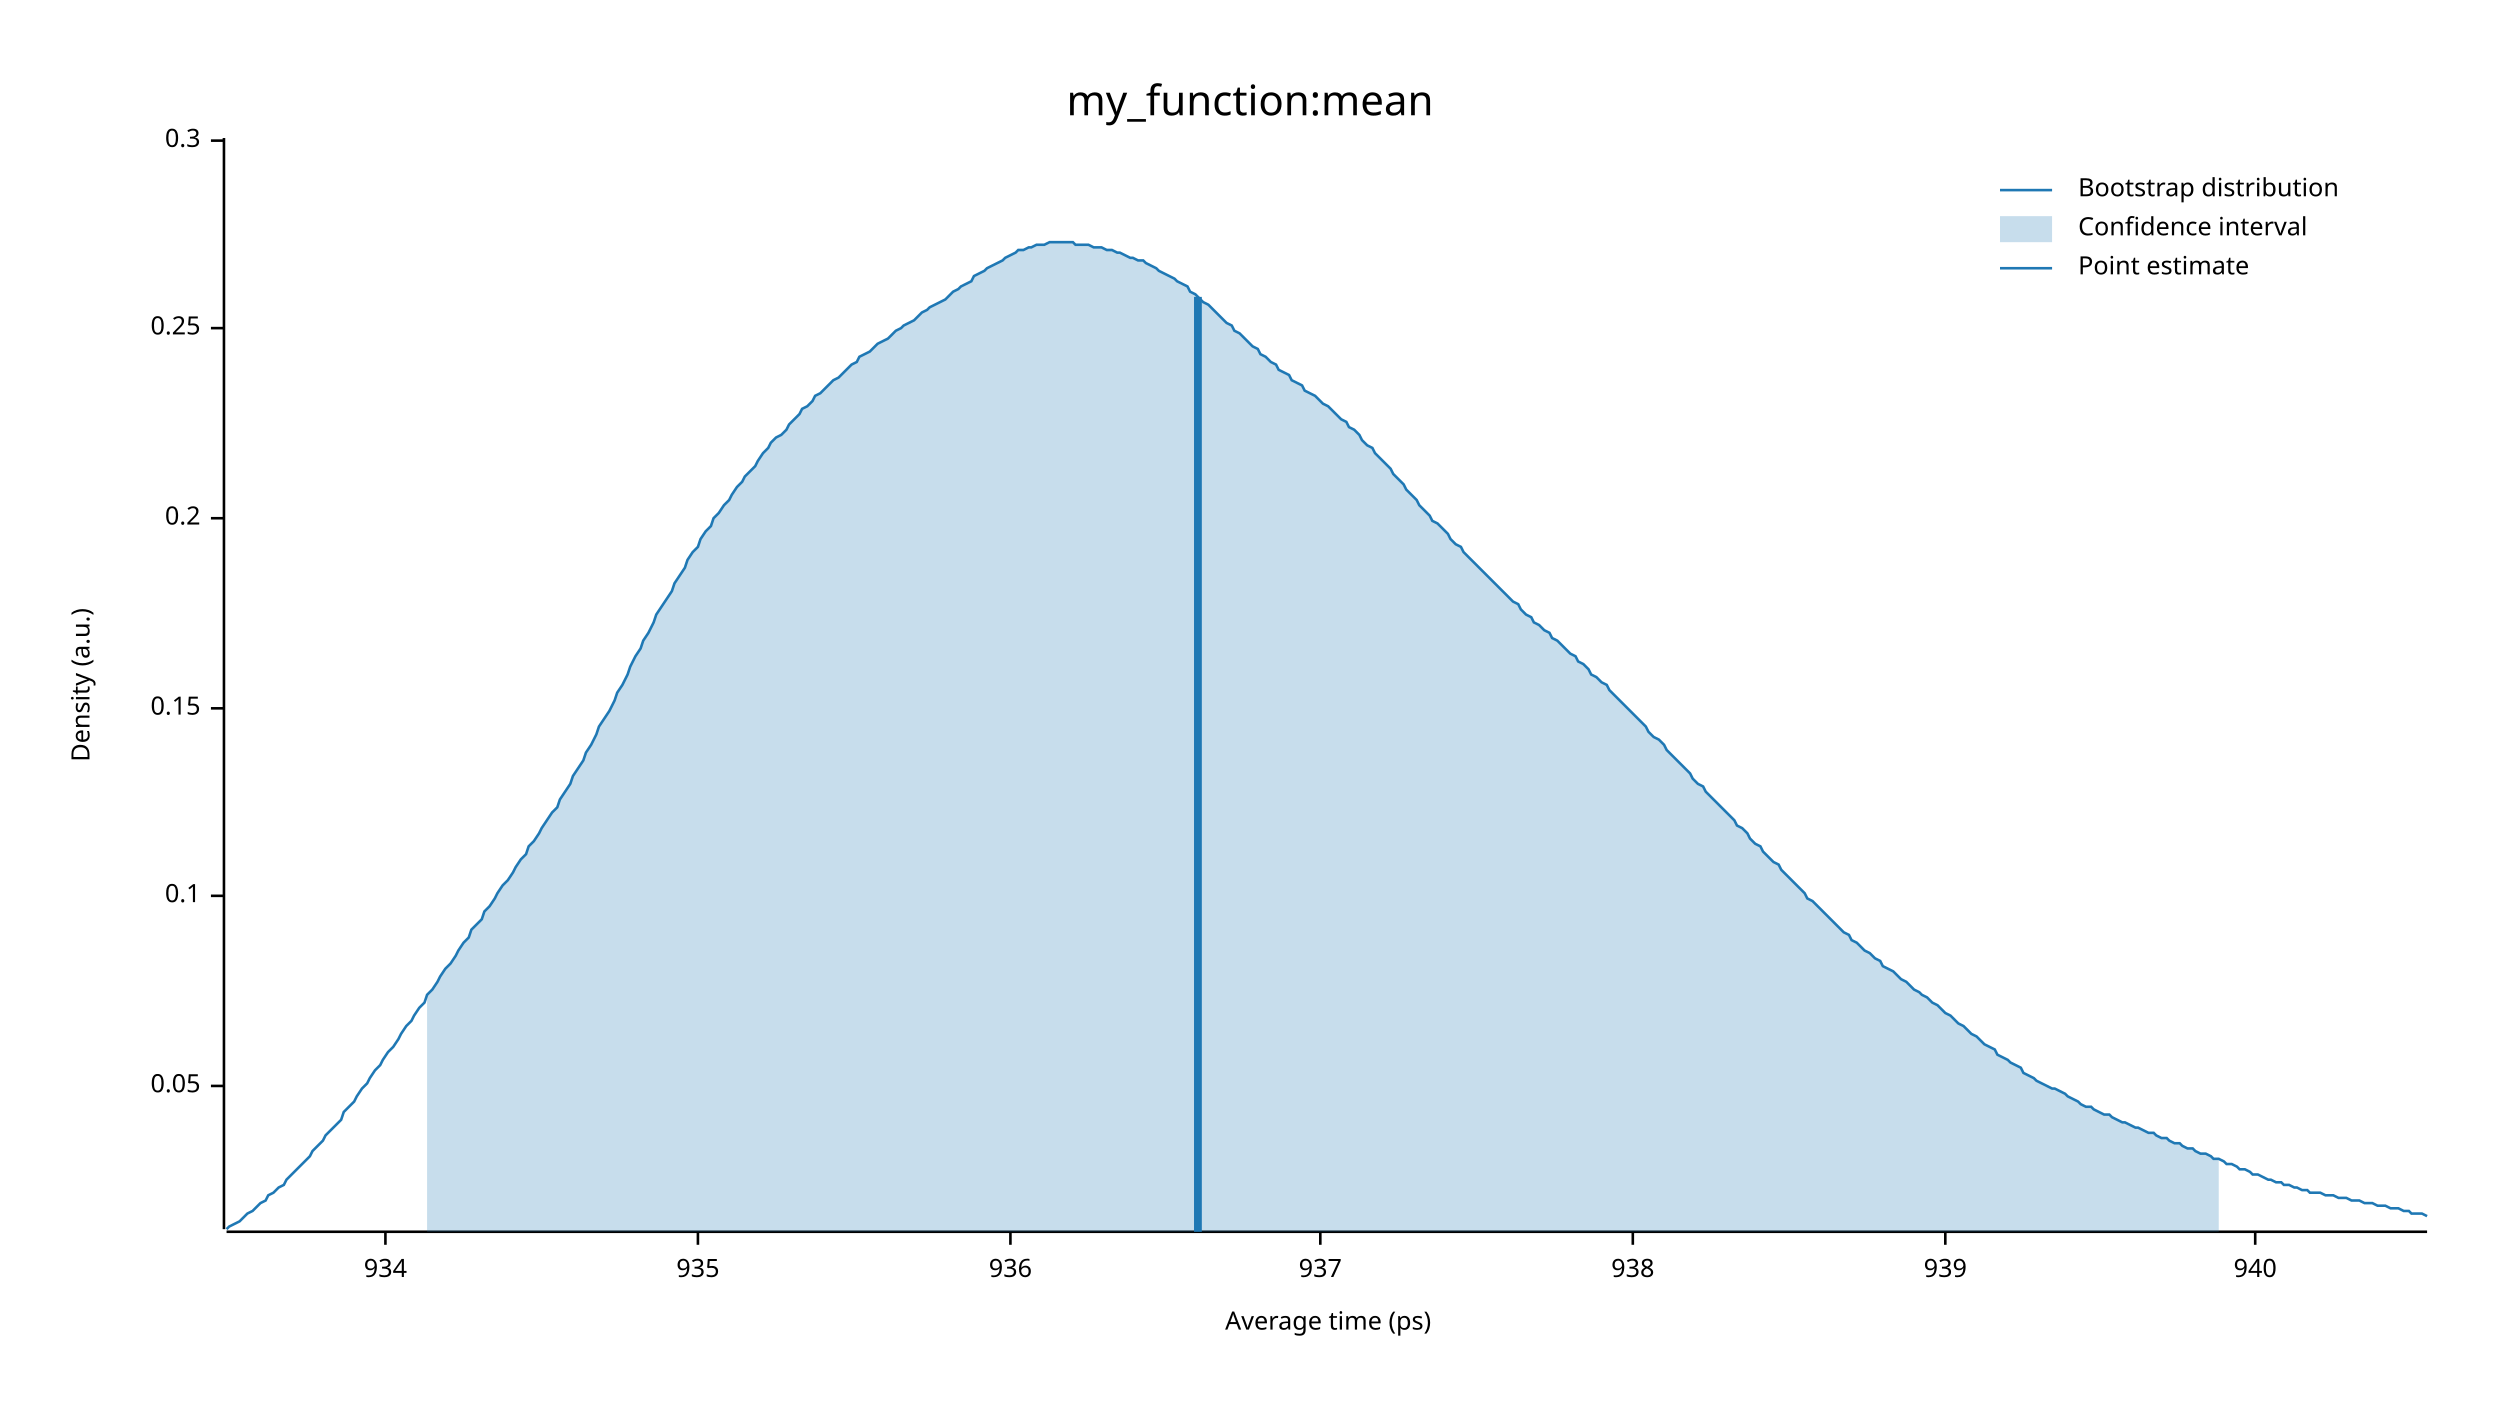
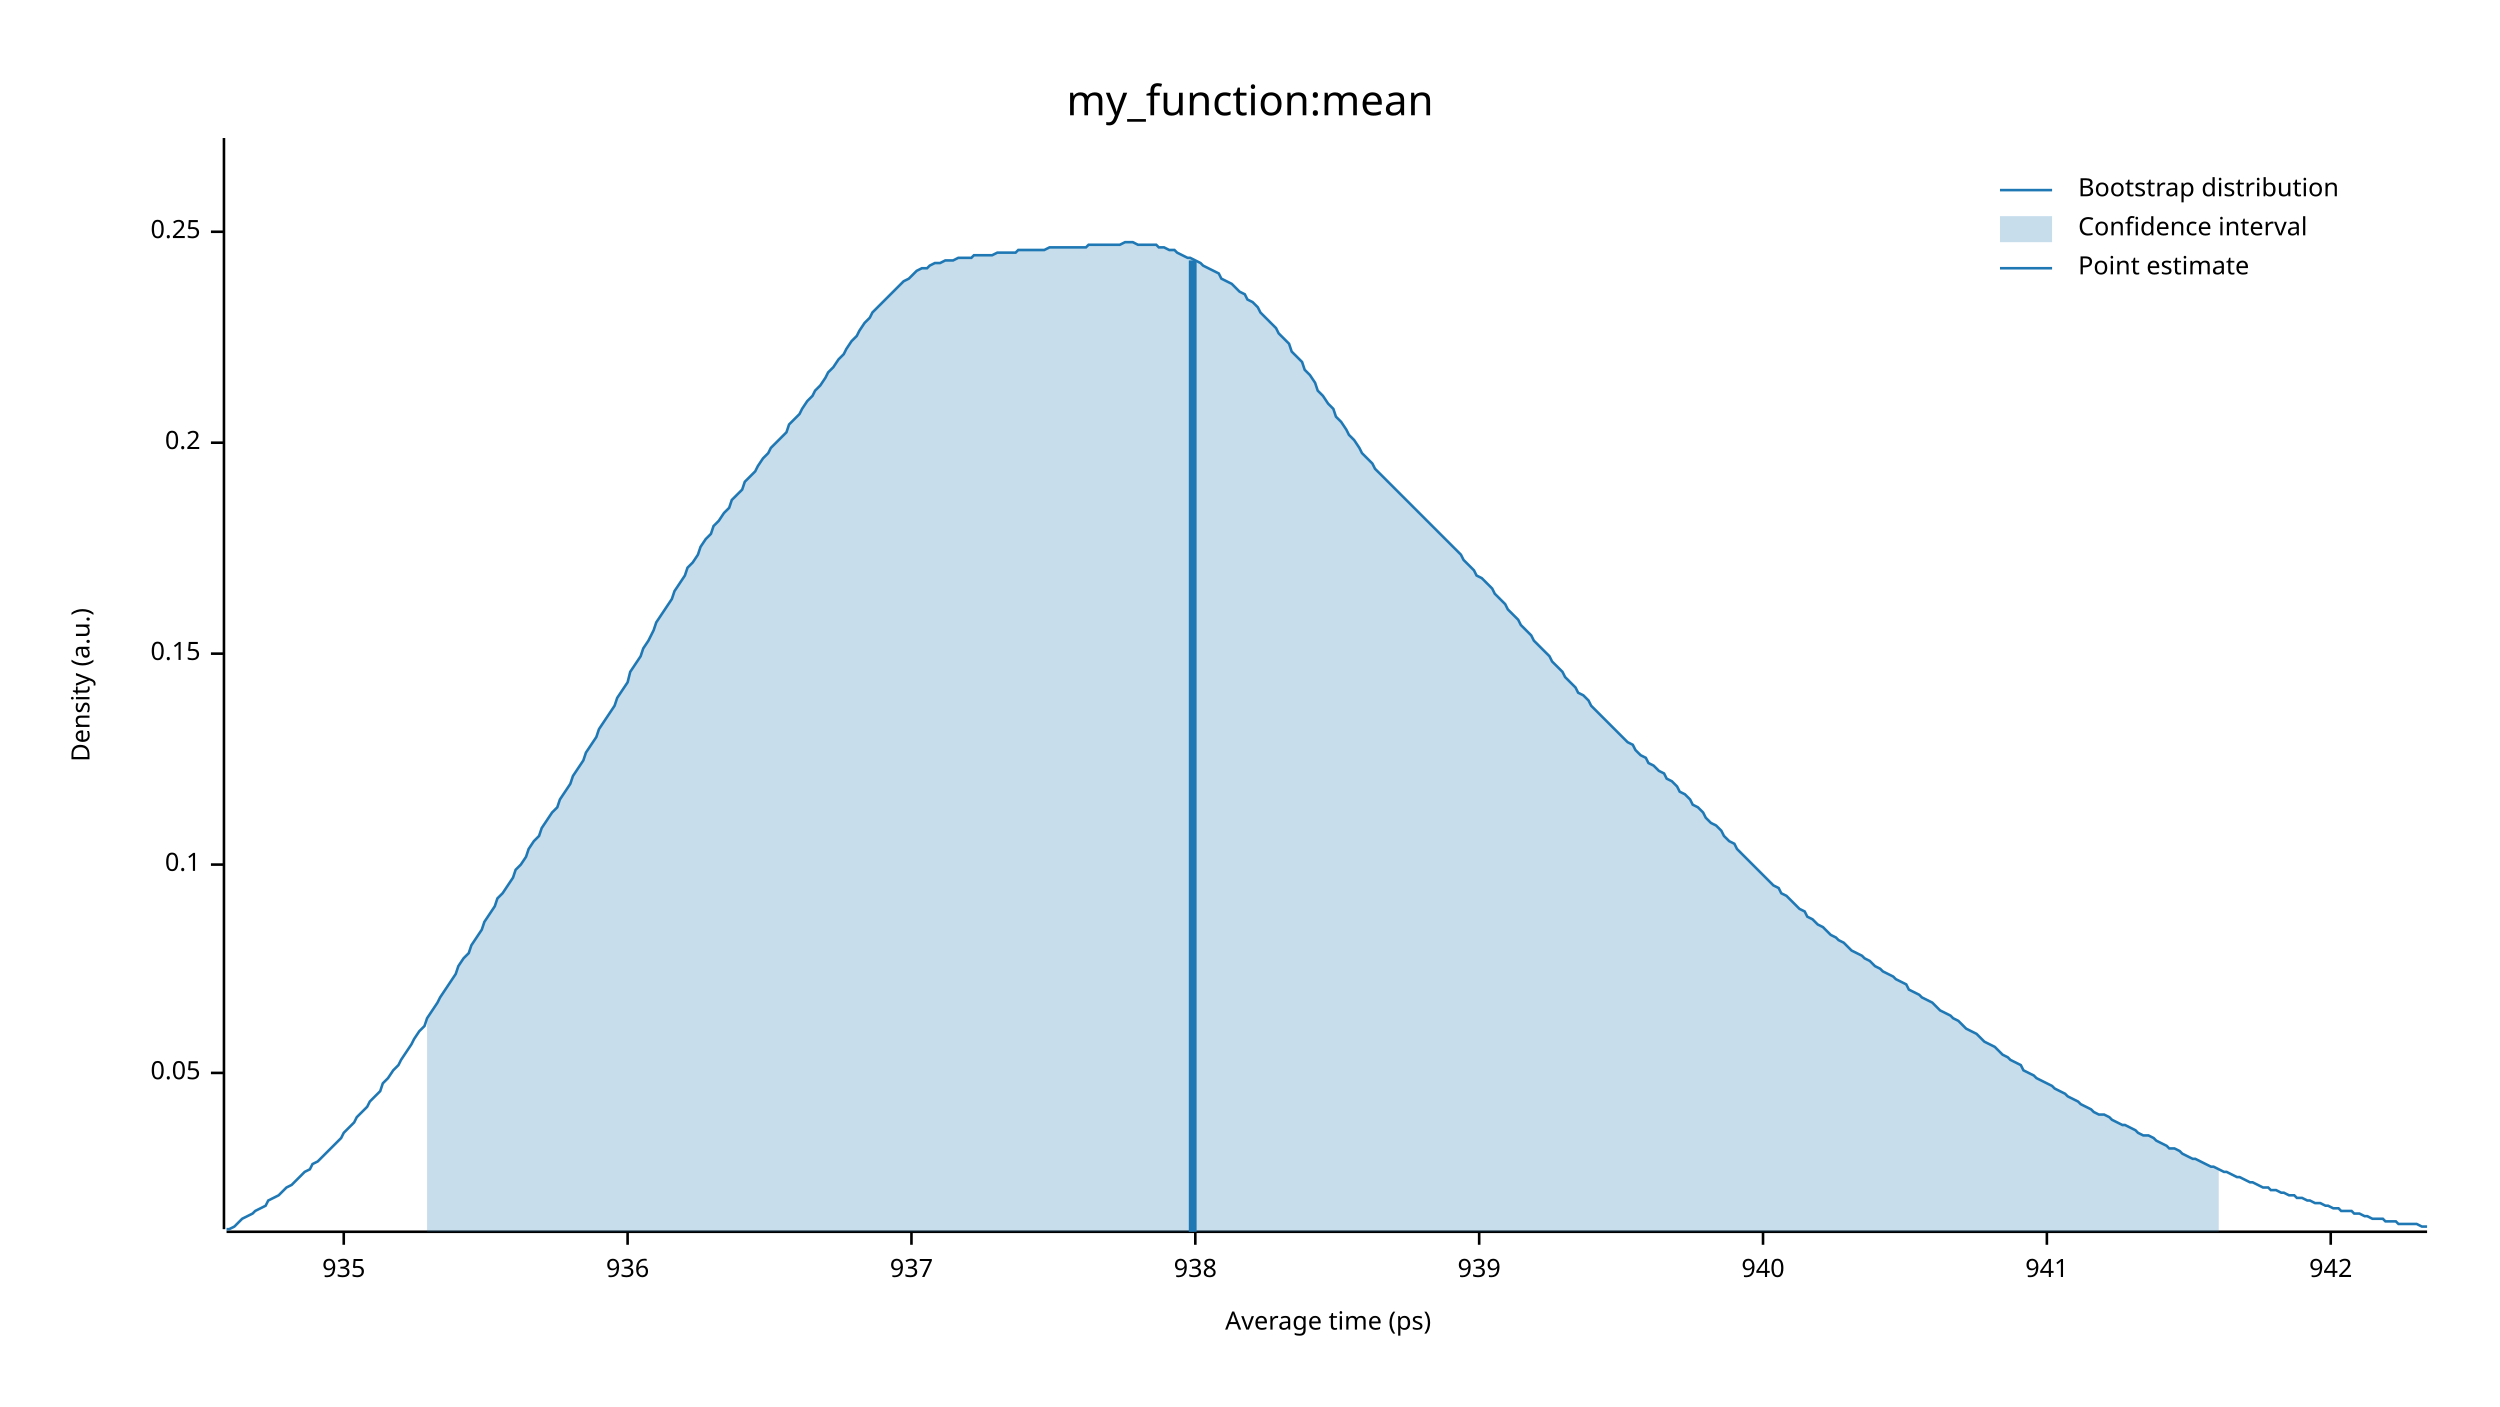
<svg xmlns="http://www.w3.org/2000/svg" width="960" height="540" viewBox="0 0 960 540">
  <text x="480" y="32" dy="0.76em" text-anchor="middle" font-family="sans-serif" font-size="16.129" opacity="1" fill="#000000">
my_function:mean
</text>
  <text x="27" y="263" dy="0.76em" text-anchor="middle" font-family="sans-serif" font-size="9.677" opacity="1" fill="#000000" transform="rotate(270, 27, 263)">
Density (a.u.)
</text>
  <text x="510" y="513" dy="-0.5ex" text-anchor="middle" font-family="sans-serif" font-size="9.677" opacity="1" fill="#000000">
Average time (ps)
</text>
  <polyline fill="none" opacity="1" stroke="#000000" stroke-width="1" points="86,53 86,472 " />
-   <text x="77" y="417" dy="0.5ex" text-anchor="end" font-family="sans-serif" font-size="9.677" opacity="1" fill="#000000">
+   <text x="77" y="412" dy="0.5ex" text-anchor="end" font-family="sans-serif" font-size="9.677" opacity="1" fill="#000000">
0.05
</text>
-   <polyline fill="none" opacity="1" stroke="#000000" stroke-width="1" points="81,417 86,417 " />
-   <text x="77" y="344" dy="0.5ex" text-anchor="end" font-family="sans-serif" font-size="9.677" opacity="1" fill="#000000">
+   <polyline fill="none" opacity="1" stroke="#000000" stroke-width="1" points="81,412 86,412 " />
+   <text x="77" y="332" dy="0.5ex" text-anchor="end" font-family="sans-serif" font-size="9.677" opacity="1" fill="#000000">
0.1
</text>
-   <polyline fill="none" opacity="1" stroke="#000000" stroke-width="1" points="81,344 86,344 " />
-   <text x="77" y="272" dy="0.5ex" text-anchor="end" font-family="sans-serif" font-size="9.677" opacity="1" fill="#000000">
+   <polyline fill="none" opacity="1" stroke="#000000" stroke-width="1" points="81,332 86,332 " />
+   <text x="77" y="251" dy="0.5ex" text-anchor="end" font-family="sans-serif" font-size="9.677" opacity="1" fill="#000000">
0.15
</text>
-   <polyline fill="none" opacity="1" stroke="#000000" stroke-width="1" points="81,272 86,272 " />
-   <text x="77" y="199" dy="0.5ex" text-anchor="end" font-family="sans-serif" font-size="9.677" opacity="1" fill="#000000">
+   <polyline fill="none" opacity="1" stroke="#000000" stroke-width="1" points="81,251 86,251 " />
+   <text x="77" y="170" dy="0.5ex" text-anchor="end" font-family="sans-serif" font-size="9.677" opacity="1" fill="#000000">
0.2
</text>
-   <polyline fill="none" opacity="1" stroke="#000000" stroke-width="1" points="81,199 86,199 " />
-   <text x="77" y="126" dy="0.5ex" text-anchor="end" font-family="sans-serif" font-size="9.677" opacity="1" fill="#000000">
+   <polyline fill="none" opacity="1" stroke="#000000" stroke-width="1" points="81,170 86,170 " />
+   <text x="77" y="89" dy="0.5ex" text-anchor="end" font-family="sans-serif" font-size="9.677" opacity="1" fill="#000000">
0.25
</text>
-   <polyline fill="none" opacity="1" stroke="#000000" stroke-width="1" points="81,126 86,126 " />
-   <text x="77" y="54" dy="0.5ex" text-anchor="end" font-family="sans-serif" font-size="9.677" opacity="1" fill="#000000">
- 0.3
- </text>
-   <polyline fill="none" opacity="1" stroke="#000000" stroke-width="1" points="81,54 86,54 " />
+   <polyline fill="none" opacity="1" stroke="#000000" stroke-width="1" points="81,89 86,89 " />
  <polyline fill="none" opacity="1" stroke="#000000" stroke-width="1" points="87,473 932,473 " />
-   <text x="148" y="483" dy="0.76em" text-anchor="middle" font-family="sans-serif" font-size="9.677" opacity="1" fill="#000000">
- 934
- </text>
-   <polyline fill="none" opacity="1" stroke="#000000" stroke-width="1" points="148,473 148,478 " />
-   <text x="268" y="483" dy="0.76em" text-anchor="middle" font-family="sans-serif" font-size="9.677" opacity="1" fill="#000000">
+   <text x="132" y="483" dy="0.76em" text-anchor="middle" font-family="sans-serif" font-size="9.677" opacity="1" fill="#000000">
935
</text>
-   <polyline fill="none" opacity="1" stroke="#000000" stroke-width="1" points="268,473 268,478 " />
-   <text x="388" y="483" dy="0.76em" text-anchor="middle" font-family="sans-serif" font-size="9.677" opacity="1" fill="#000000">
+   <polyline fill="none" opacity="1" stroke="#000000" stroke-width="1" points="132,473 132,478 " />
+   <text x="241" y="483" dy="0.76em" text-anchor="middle" font-family="sans-serif" font-size="9.677" opacity="1" fill="#000000">
936
</text>
-   <polyline fill="none" opacity="1" stroke="#000000" stroke-width="1" points="388,473 388,478 " />
-   <text x="507" y="483" dy="0.76em" text-anchor="middle" font-family="sans-serif" font-size="9.677" opacity="1" fill="#000000">
+   <polyline fill="none" opacity="1" stroke="#000000" stroke-width="1" points="241,473 241,478 " />
+   <text x="350" y="483" dy="0.76em" text-anchor="middle" font-family="sans-serif" font-size="9.677" opacity="1" fill="#000000">
937
</text>
-   <polyline fill="none" opacity="1" stroke="#000000" stroke-width="1" points="507,473 507,478 " />
-   <text x="627" y="483" dy="0.76em" text-anchor="middle" font-family="sans-serif" font-size="9.677" opacity="1" fill="#000000">
+   <polyline fill="none" opacity="1" stroke="#000000" stroke-width="1" points="350,473 350,478 " />
+   <text x="459" y="483" dy="0.76em" text-anchor="middle" font-family="sans-serif" font-size="9.677" opacity="1" fill="#000000">
938
</text>
-   <polyline fill="none" opacity="1" stroke="#000000" stroke-width="1" points="627,473 627,478 " />
-   <text x="747" y="483" dy="0.76em" text-anchor="middle" font-family="sans-serif" font-size="9.677" opacity="1" fill="#000000">
+   <polyline fill="none" opacity="1" stroke="#000000" stroke-width="1" points="459,473 459,478 " />
+   <text x="568" y="483" dy="0.76em" text-anchor="middle" font-family="sans-serif" font-size="9.677" opacity="1" fill="#000000">
939
</text>
-   <polyline fill="none" opacity="1" stroke="#000000" stroke-width="1" points="747,473 747,478 " />
-   <text x="866" y="483" dy="0.76em" text-anchor="middle" font-family="sans-serif" font-size="9.677" opacity="1" fill="#000000">
+   <polyline fill="none" opacity="1" stroke="#000000" stroke-width="1" points="568,473 568,478 " />
+   <text x="677" y="483" dy="0.76em" text-anchor="middle" font-family="sans-serif" font-size="9.677" opacity="1" fill="#000000">
940
</text>
-   <polyline fill="none" opacity="1" stroke="#000000" stroke-width="1" points="866,473 866,478 " />
-   <polyline fill="none" opacity="1" stroke="#1F78B4" stroke-width="1" points="87,472 88,471 90,470 92,469 93,468 95,466 97,465 98,464 100,462 102,461 103,459 105,458 107,456 109,455 110,453 112,451 114,449 115,448 117,446 119,444 120,442 122,440 124,438 125,436 127,434 129,432 131,430 132,427 134,425 136,423 137,421 139,418 141,416 142,414 144,411 146,409 147,407 149,404 151,402 153,399 154,397 156,394 158,392 159,390 161,387 163,385 164,382 166,380 168,377 169,375 171,372 173,370 175,367 176,365 178,362 180,360 181,357 183,355 185,353 186,350 188,348 190,345 191,343 193,340 195,338 197,335 198,333 200,330 202,328 203,325 205,323 207,320 208,318 210,315 212,312 214,310 215,307 217,304 219,301 220,298 222,295 224,292 225,289 227,286 229,282 230,279 232,276 234,273 236,269 237,266 239,263 241,259 242,256 244,252 246,249 247,246 249,243 251,239 252,236 254,233 256,230 258,227 259,224 261,221 263,218 264,215 266,212 268,210 269,207 271,204 273,202 274,199 276,197 278,194 280,192 281,190 283,187 285,185 286,183 288,181 290,179 291,177 293,174 295,172 296,170 298,168 300,167 302,165 303,163 305,161 307,159 308,157 310,156 312,154 313,152 315,151 317,149 318,148 320,146 322,145 324,143 325,142 327,140 329,139 330,137 332,136 334,135 335,134 337,132 339,131 341,130 342,129 344,127 346,126 347,125 349,124 351,123 352,122 354,120 356,119 357,118 359,117 361,116 363,115 364,114 366,112 368,111 369,110 371,109 373,108 374,106 376,105 378,104 379,103 381,102 383,101 385,100 386,99 388,98 390,97 391,96 393,96 395,95 396,95 398,94 400,94 401,94 403,93 405,93 407,93 408,93 410,93 412,93 413,94 415,94 417,94 418,94 420,95 422,95 423,95 425,96 427,96 429,97 430,97 432,98 434,99 435,99 437,100 439,100 440,101 442,102 444,103 445,104 447,105 449,106 451,107 452,108 454,109 456,110 457,112 459,113 461,115 462,116 464,117 466,119 468,121 469,122 471,124 473,125 474,127 476,128 478,130 479,131 481,133 483,134 484,136 486,137 488,139 490,140 491,142 493,143 495,144 496,146 498,147 500,148 501,150 503,151 505,152 506,153 508,155 510,156 512,158 513,159 515,161 517,162 518,164 520,165 522,167 523,169 525,171 527,172 528,174 530,176 532,178 534,180 535,182 537,184 539,186 540,188 542,190 544,192 545,194 547,196 549,198 550,200 552,201 554,203 556,205 557,207 559,209 561,210 562,212 564,214 566,216 567,217 569,219 571,221 573,223 574,224 576,226 578,228 579,229 581,231 583,232 584,234 586,236 588,237 589,239 591,240 593,242 595,243 596,245 598,246 600,248 601,249 603,251 605,252 606,254 608,255 610,257 611,259 613,260 615,262 617,263 618,265 620,267 622,269 623,270 625,272 627,274 628,275 630,277 632,279 633,281 635,283 637,284 639,286 640,288 642,290 644,292 645,293 647,295 649,297 650,299 652,301 654,302 655,304 657,306 659,308 661,310 662,311 664,313 666,315 667,317 669,318 671,320 672,322 674,324 676,325 677,327 679,329 681,331 683,332 684,334 686,336 688,338 689,339 691,341 693,343 694,345 696,346 698,348 700,350 701,351 703,353 705,355 706,356 708,358 710,359 711,361 713,362 715,364 716,365 718,366 720,368 722,369 723,371 725,372 727,373 728,374 730,376 732,377 733,378 735,380 737,381 738,382 740,383 742,385 744,386 745,387 747,389 749,390 750,391 752,393 754,394 755,395 757,397 759,398 760,399 762,401 764,402 766,403 767,405 769,406 771,407 772,408 774,409 776,410 777,412 779,413 781,414 782,415 784,416 786,417 788,418 789,418 791,419 793,420 794,421 796,422 798,423 799,424 801,425 803,425 804,426 806,427 808,428 810,428 811,429 813,430 815,431 816,431 818,432 820,433 821,433 823,434 825,435 827,435 828,436 830,437 832,437 833,438 835,439 837,439 838,440 840,441 842,441 843,442 845,443 847,443 849,444 850,445 852,445 854,446 855,447 857,447 859,448 860,449 862,449 864,450 865,451 867,451 869,452 871,453 872,453 874,454 876,454 877,455 879,455 881,456 882,456 884,457 886,457 887,458 889,458 891,458 893,459 894,459 896,459 898,460 899,460 901,460 903,461 904,461 906,461 908,462 909,462 911,462 913,463 915,463 916,463 918,464 920,464 921,464 923,465 925,465 926,466 928,466 930,466 932,467 " />
-   <polygon opacity="0.25" fill="#1F78B4" points="164,382 166,380 168,377 169,375 171,372 173,370 175,367 176,365 178,362 180,360 181,357 183,355 185,353 186,350 188,348 190,345 191,343 193,340 195,338 197,335 198,333 200,330 202,328 203,325 205,323 207,320 208,318 210,315 212,312 214,310 215,307 217,304 219,301 220,298 222,295 224,292 225,289 227,286 229,282 230,279 232,276 234,273 236,269 237,266 239,263 241,259 242,256 244,252 246,249 247,246 249,243 251,239 252,236 254,233 256,230 258,227 259,224 261,221 263,218 264,215 266,212 268,210 269,207 271,204 273,202 274,199 276,197 278,194 280,192 281,190 283,187 285,185 286,183 288,181 290,179 291,177 293,174 295,172 296,170 298,168 300,167 302,165 303,163 305,161 307,159 308,157 310,156 312,154 313,152 315,151 317,149 318,148 320,146 322,145 324,143 325,142 327,140 329,139 330,137 332,136 334,135 335,134 337,132 339,131 341,130 342,129 344,127 346,126 347,125 349,124 351,123 352,122 354,120 356,119 357,118 359,117 361,116 363,115 364,114 366,112 368,111 369,110 371,109 373,108 374,106 376,105 378,104 379,103 381,102 383,101 385,100 386,99 388,98 390,97 391,96 393,96 395,95 396,95 398,94 400,94 401,94 403,93 405,93 407,93 408,93 410,93 412,93 413,94 415,94 417,94 418,94 420,95 422,95 423,95 425,96 427,96 429,97 430,97 432,98 434,99 435,99 437,100 439,100 440,101 442,102 444,103 445,104 447,105 449,106 451,107 452,108 454,109 456,110 457,112 459,113 461,115 462,116 464,117 466,119 468,121 469,122 471,124 473,125 474,127 476,128 478,130 479,131 481,133 483,134 484,136 486,137 488,139 490,140 491,142 493,143 495,144 496,146 498,147 500,148 501,150 503,151 505,152 506,153 508,155 510,156 512,158 513,159 515,161 517,162 518,164 520,165 522,167 523,169 525,171 527,172 528,174 530,176 532,178 534,180 535,182 537,184 539,186 540,188 542,190 544,192 545,194 547,196 549,198 550,200 552,201 554,203 556,205 557,207 559,209 561,210 562,212 564,214 566,216 567,217 569,219 571,221 573,223 574,224 576,226 578,228 579,229 581,231 583,232 584,234 586,236 588,237 589,239 591,240 593,242 595,243 596,245 598,246 600,248 601,249 603,251 605,252 606,254 608,255 610,257 611,259 613,260 615,262 617,263 618,265 620,267 622,269 623,270 625,272 627,274 628,275 630,277 632,279 633,281 635,283 637,284 639,286 640,288 642,290 644,292 645,293 647,295 649,297 650,299 652,301 654,302 655,304 657,306 659,308 661,310 662,311 664,313 666,315 667,317 669,318 671,320 672,322 674,324 676,325 677,327 679,329 681,331 683,332 684,334 686,336 688,338 689,339 691,341 693,343 694,345 696,346 698,348 700,350 701,351 703,353 705,355 706,356 708,358 710,359 711,361 713,362 715,364 716,365 718,366 720,368 722,369 723,371 725,372 727,373 728,374 730,376 732,377 733,378 735,380 737,381 738,382 740,383 742,385 744,386 745,387 747,389 749,390 750,391 752,393 754,394 755,395 757,397 759,398 760,399 762,401 764,402 766,403 767,405 769,406 771,407 772,408 774,409 776,410 777,412 779,413 781,414 782,415 784,416 786,417 788,418 789,418 791,419 793,420 794,421 796,422 798,423 799,424 801,425 803,425 804,426 806,427 808,428 810,428 811,429 813,430 815,431 816,431 818,432 820,433 821,433 823,434 825,435 827,435 828,436 830,437 832,437 833,438 835,439 837,439 838,440 840,441 842,441 843,442 845,443 847,443 849,444 850,445 852,445 852,473 164,473 " />
-   <polyline fill="none" opacity="1" stroke="#1F78B4" stroke-width="3" points="460,473 460,114 " />
+   <polyline fill="none" opacity="1" stroke="#000000" stroke-width="1" points="677,473 677,478 " />
+   <text x="786" y="483" dy="0.76em" text-anchor="middle" font-family="sans-serif" font-size="9.677" opacity="1" fill="#000000">
+ 941
+ </text>
+   <polyline fill="none" opacity="1" stroke="#000000" stroke-width="1" points="786,473 786,478 " />
+   <text x="895" y="483" dy="0.76em" text-anchor="middle" font-family="sans-serif" font-size="9.677" opacity="1" fill="#000000">
+ 942
+ </text>
+   <polyline fill="none" opacity="1" stroke="#000000" stroke-width="1" points="895,473 895,478 " />
+   <polyline fill="none" opacity="1" stroke="#1F78B4" stroke-width="1" points="87,472 88,472 90,471 92,469 93,468 95,467 97,466 98,465 100,464 102,463 103,461 105,460 107,459 109,457 110,456 112,455 114,453 115,452 117,450 119,449 120,447 122,446 124,444 125,443 127,441 129,439 131,437 132,435 134,433 136,431 137,429 139,427 141,425 142,423 144,421 146,419 147,416 149,414 151,411 153,409 154,407 156,404 158,401 159,399 161,396 163,394 164,391 166,388 168,385 169,383 171,380 173,377 175,374 176,371 178,368 180,366 181,363 183,360 185,357 186,354 188,351 190,348 191,345 193,343 195,340 197,337 198,334 200,332 202,329 203,326 205,323 207,321 208,318 210,315 212,312 214,310 215,307 217,304 219,301 220,298 222,295 224,292 225,289 227,286 229,283 230,280 232,277 234,274 236,271 237,268 239,265 241,262 242,258 244,255 246,252 247,249 249,246 251,242 252,239 254,236 256,233 258,230 259,227 261,224 263,221 264,218 266,216 268,213 269,210 271,207 273,205 274,202 276,200 278,197 280,195 281,192 283,190 285,188 286,185 288,183 290,181 291,179 293,176 295,174 296,172 298,170 300,168 302,166 303,163 305,161 307,159 308,157 310,154 312,152 313,150 315,148 317,145 318,143 320,141 322,138 324,136 325,134 327,131 329,129 330,127 332,124 334,122 335,120 337,118 339,116 341,114 342,113 344,111 346,109 347,108 349,107 351,105 352,104 354,103 356,103 357,102 359,101 361,101 363,100 364,100 366,100 368,99 369,99 371,99 373,99 374,98 376,98 378,98 379,98 381,98 383,97 385,97 386,97 388,97 390,97 391,96 393,96 395,96 396,96 398,96 400,96 401,96 403,95 405,95 407,95 408,95 410,95 412,95 413,95 415,95 417,95 418,94 420,94 422,94 423,94 425,94 427,94 429,94 430,94 432,93 434,93 435,93 437,94 439,94 440,94 442,94 444,94 445,95 447,95 449,96 451,96 452,97 454,98 456,99 457,99 459,100 461,101 462,102 464,103 466,104 468,105 469,107 471,108 473,109 474,110 476,112 478,113 479,115 481,116 483,118 484,120 486,122 488,124 490,126 491,128 493,130 495,132 496,135 498,137 500,139 501,142 503,144 505,147 506,150 508,152 510,155 512,157 513,160 515,162 517,165 518,167 520,169 522,172 523,174 525,176 527,178 528,180 530,182 532,184 534,186 535,187 537,189 539,191 540,192 542,194 544,196 545,197 547,199 549,201 550,202 552,204 554,206 556,208 557,209 559,211 561,213 562,215 564,217 566,219 567,221 569,222 571,224 573,226 574,228 576,230 578,232 579,234 581,236 583,238 584,240 586,242 588,244 589,246 591,248 593,250 595,252 596,254 598,256 600,258 601,260 603,262 605,264 606,266 608,267 610,269 611,271 613,273 615,275 617,277 618,278 620,280 622,282 623,283 625,285 627,286 628,288 630,290 632,291 633,293 635,294 637,296 639,297 640,299 642,300 644,302 645,304 647,305 649,307 650,309 652,310 654,312 655,314 657,316 659,317 661,319 662,321 664,323 666,324 667,326 669,328 671,330 672,331 674,333 676,335 677,336 679,338 681,340 683,341 684,343 686,344 688,346 689,347 691,349 693,350 694,352 696,353 698,355 700,356 701,357 703,359 705,360 706,361 708,362 710,364 711,365 713,366 715,367 716,368 718,369 720,371 722,372 723,373 725,374 727,375 728,376 730,377 732,378 733,380 735,381 737,382 738,383 740,384 742,385 744,387 745,388 747,389 749,390 750,391 752,392 754,394 755,395 757,396 759,397 760,398 762,400 764,401 766,402 767,403 769,405 771,406 772,407 774,408 776,409 777,411 779,412 781,413 782,414 784,415 786,416 788,417 789,418 791,419 793,420 794,421 796,422 798,423 799,424 801,425 803,426 804,427 806,428 808,428 810,429 811,430 813,431 815,432 816,432 818,433 820,434 821,435 823,436 825,436 827,437 828,438 830,439 832,440 833,441 835,441 837,442 838,443 840,444 842,445 843,445 845,446 847,447 849,448 850,448 852,449 854,450 855,450 857,451 859,452 860,452 862,453 864,454 865,454 867,455 869,456 871,456 872,457 874,457 876,458 877,458 879,459 881,459 882,460 884,460 886,461 887,461 889,462 891,462 893,463 894,463 896,464 898,464 899,465 901,465 903,465 904,466 906,466 908,467 909,467 911,468 913,468 915,468 916,469 918,469 920,469 921,470 923,470 925,470 926,470 928,470 930,471 932,471 " />
+   <polygon opacity="0.25" fill="#1F78B4" points="164,391 166,388 168,385 169,383 171,380 173,377 175,374 176,371 178,368 180,366 181,363 183,360 185,357 186,354 188,351 190,348 191,345 193,343 195,340 197,337 198,334 200,332 202,329 203,326 205,323 207,321 208,318 210,315 212,312 214,310 215,307 217,304 219,301 220,298 222,295 224,292 225,289 227,286 229,283 230,280 232,277 234,274 236,271 237,268 239,265 241,262 242,258 244,255 246,252 247,249 249,246 251,242 252,239 254,236 256,233 258,230 259,227 261,224 263,221 264,218 266,216 268,213 269,210 271,207 273,205 274,202 276,200 278,197 280,195 281,192 283,190 285,188 286,185 288,183 290,181 291,179 293,176 295,174 296,172 298,170 300,168 302,166 303,163 305,161 307,159 308,157 310,154 312,152 313,150 315,148 317,145 318,143 320,141 322,138 324,136 325,134 327,131 329,129 330,127 332,124 334,122 335,120 337,118 339,116 341,114 342,113 344,111 346,109 347,108 349,107 351,105 352,104 354,103 356,103 357,102 359,101 361,101 363,100 364,100 366,100 368,99 369,99 371,99 373,99 374,98 376,98 378,98 379,98 381,98 383,97 385,97 386,97 388,97 390,97 391,96 393,96 395,96 396,96 398,96 400,96 401,96 403,95 405,95 407,95 408,95 410,95 412,95 413,95 415,95 417,95 418,94 420,94 422,94 423,94 425,94 427,94 429,94 430,94 432,93 434,93 435,93 437,94 439,94 440,94 442,94 444,94 445,95 447,95 449,96 451,96 452,97 454,98 456,99 457,99 459,100 461,101 462,102 464,103 466,104 468,105 469,107 471,108 473,109 474,110 476,112 478,113 479,115 481,116 483,118 484,120 486,122 488,124 490,126 491,128 493,130 495,132 496,135 498,137 500,139 501,142 503,144 505,147 506,150 508,152 510,155 512,157 513,160 515,162 517,165 518,167 520,169 522,172 523,174 525,176 527,178 528,180 530,182 532,184 534,186 535,187 537,189 539,191 540,192 542,194 544,196 545,197 547,199 549,201 550,202 552,204 554,206 556,208 557,209 559,211 561,213 562,215 564,217 566,219 567,221 569,222 571,224 573,226 574,228 576,230 578,232 579,234 581,236 583,238 584,240 586,242 588,244 589,246 591,248 593,250 595,252 596,254 598,256 600,258 601,260 603,262 605,264 606,266 608,267 610,269 611,271 613,273 615,275 617,277 618,278 620,280 622,282 623,283 625,285 627,286 628,288 630,290 632,291 633,293 635,294 637,296 639,297 640,299 642,300 644,302 645,304 647,305 649,307 650,309 652,310 654,312 655,314 657,316 659,317 661,319 662,321 664,323 666,324 667,326 669,328 671,330 672,331 674,333 676,335 677,336 679,338 681,340 683,341 684,343 686,344 688,346 689,347 691,349 693,350 694,352 696,353 698,355 700,356 701,357 703,359 705,360 706,361 708,362 710,364 711,365 713,366 715,367 716,368 718,369 720,371 722,372 723,373 725,374 727,375 728,376 730,377 732,378 733,380 735,381 737,382 738,383 740,384 742,385 744,387 745,388 747,389 749,390 750,391 752,392 754,394 755,395 757,396 759,397 760,398 762,400 764,401 766,402 767,403 769,405 771,406 772,407 774,408 776,409 777,411 779,412 781,413 782,414 784,415 786,416 788,417 789,418 791,419 793,420 794,421 796,422 798,423 799,424 801,425 803,426 804,427 806,428 808,428 810,429 811,430 813,431 815,432 816,432 818,433 820,434 821,435 823,436 825,436 827,437 828,438 830,439 832,440 833,441 835,441 837,442 838,443 840,444 842,445 843,445 845,446 847,447 849,448 850,448 852,449 852,473 164,473 " />
+   <polyline fill="none" opacity="1" stroke="#1F78B4" stroke-width="3" points="458,473 458,100 " />
  <text x="798" y="68" dy="0.76em" text-anchor="start" font-family="sans-serif" font-size="9.677" opacity="1" fill="#000000">
Bootstrap distribution
</text>
  <text x="798" y="83" dy="0.76em" text-anchor="start" font-family="sans-serif" font-size="9.677" opacity="1" fill="#000000">
Confidence interval
</text>
  <text x="798" y="98" dy="0.76em" text-anchor="start" font-family="sans-serif" font-size="9.677" opacity="1" fill="#000000">
Point estimate
</text>
  <polyline fill="none" opacity="1" stroke="#1F78B4" stroke-width="1" points="768,73 788,73 " />
  <rect x="768" y="83" width="20" height="10" opacity="0.25" fill="#1F78B4" stroke="none" />
  <polyline fill="none" opacity="1" stroke="#1F78B4" stroke-width="1" points="768,103 788,103 " />
</svg>
